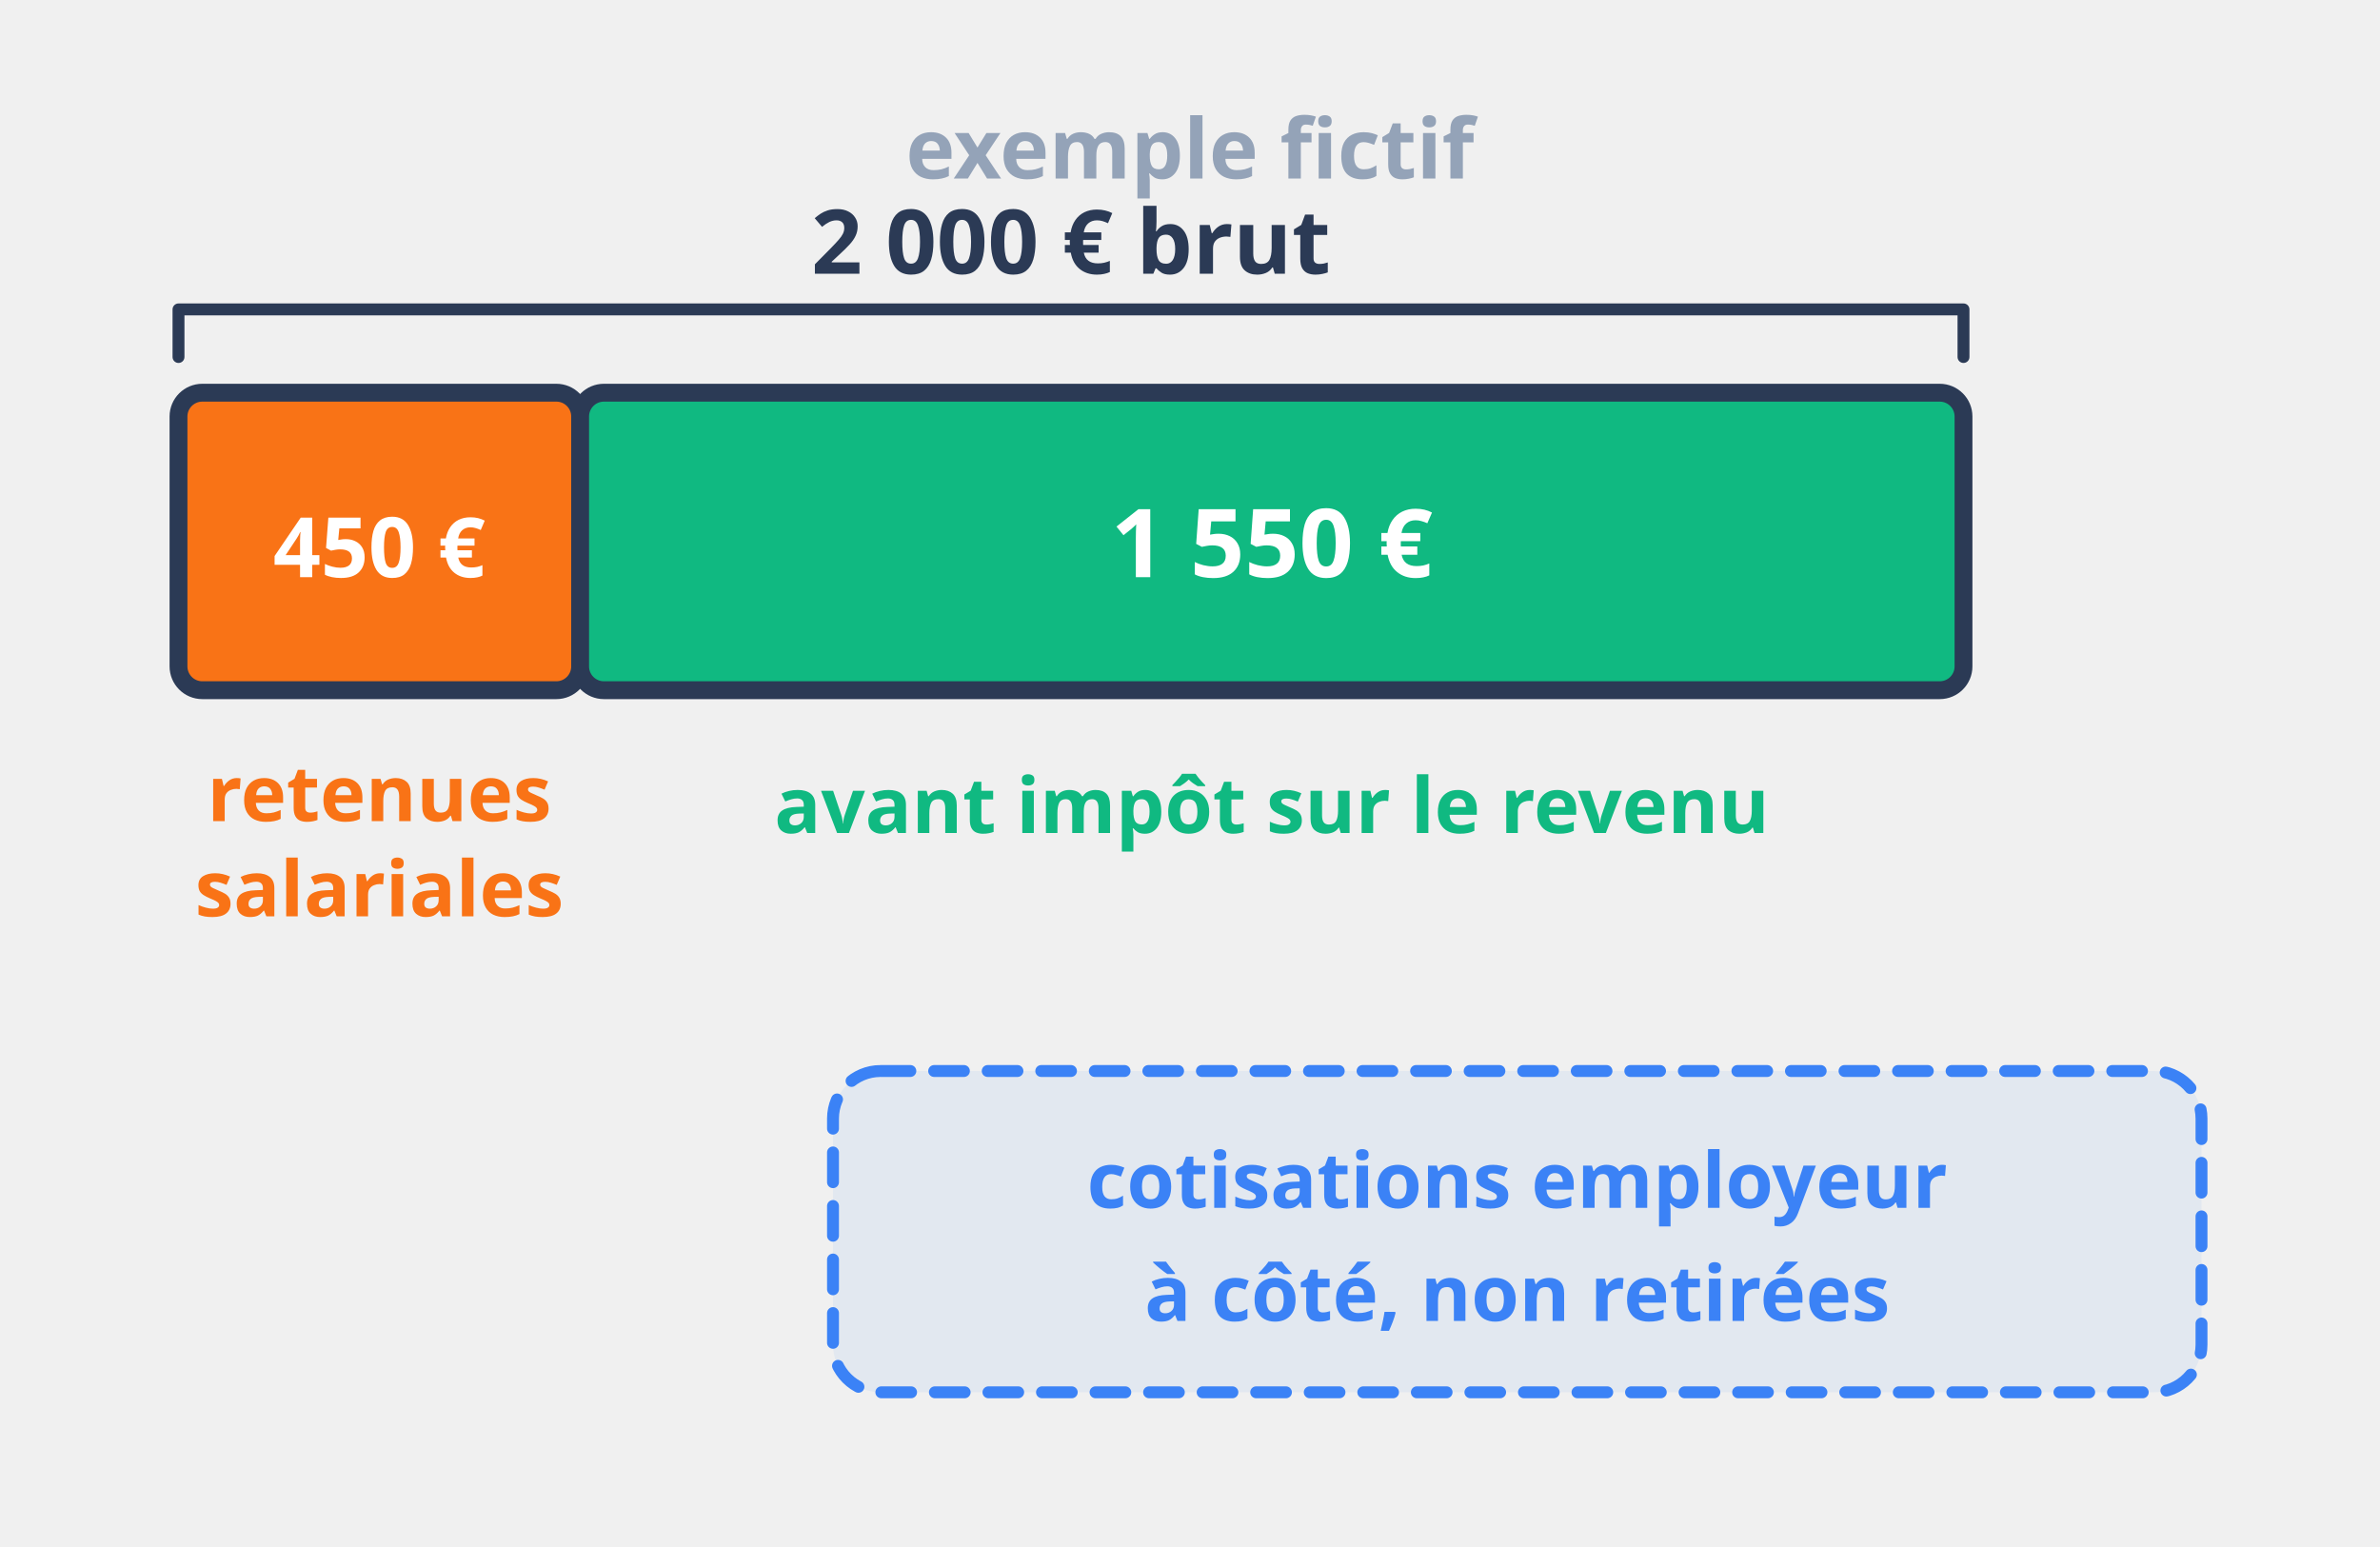
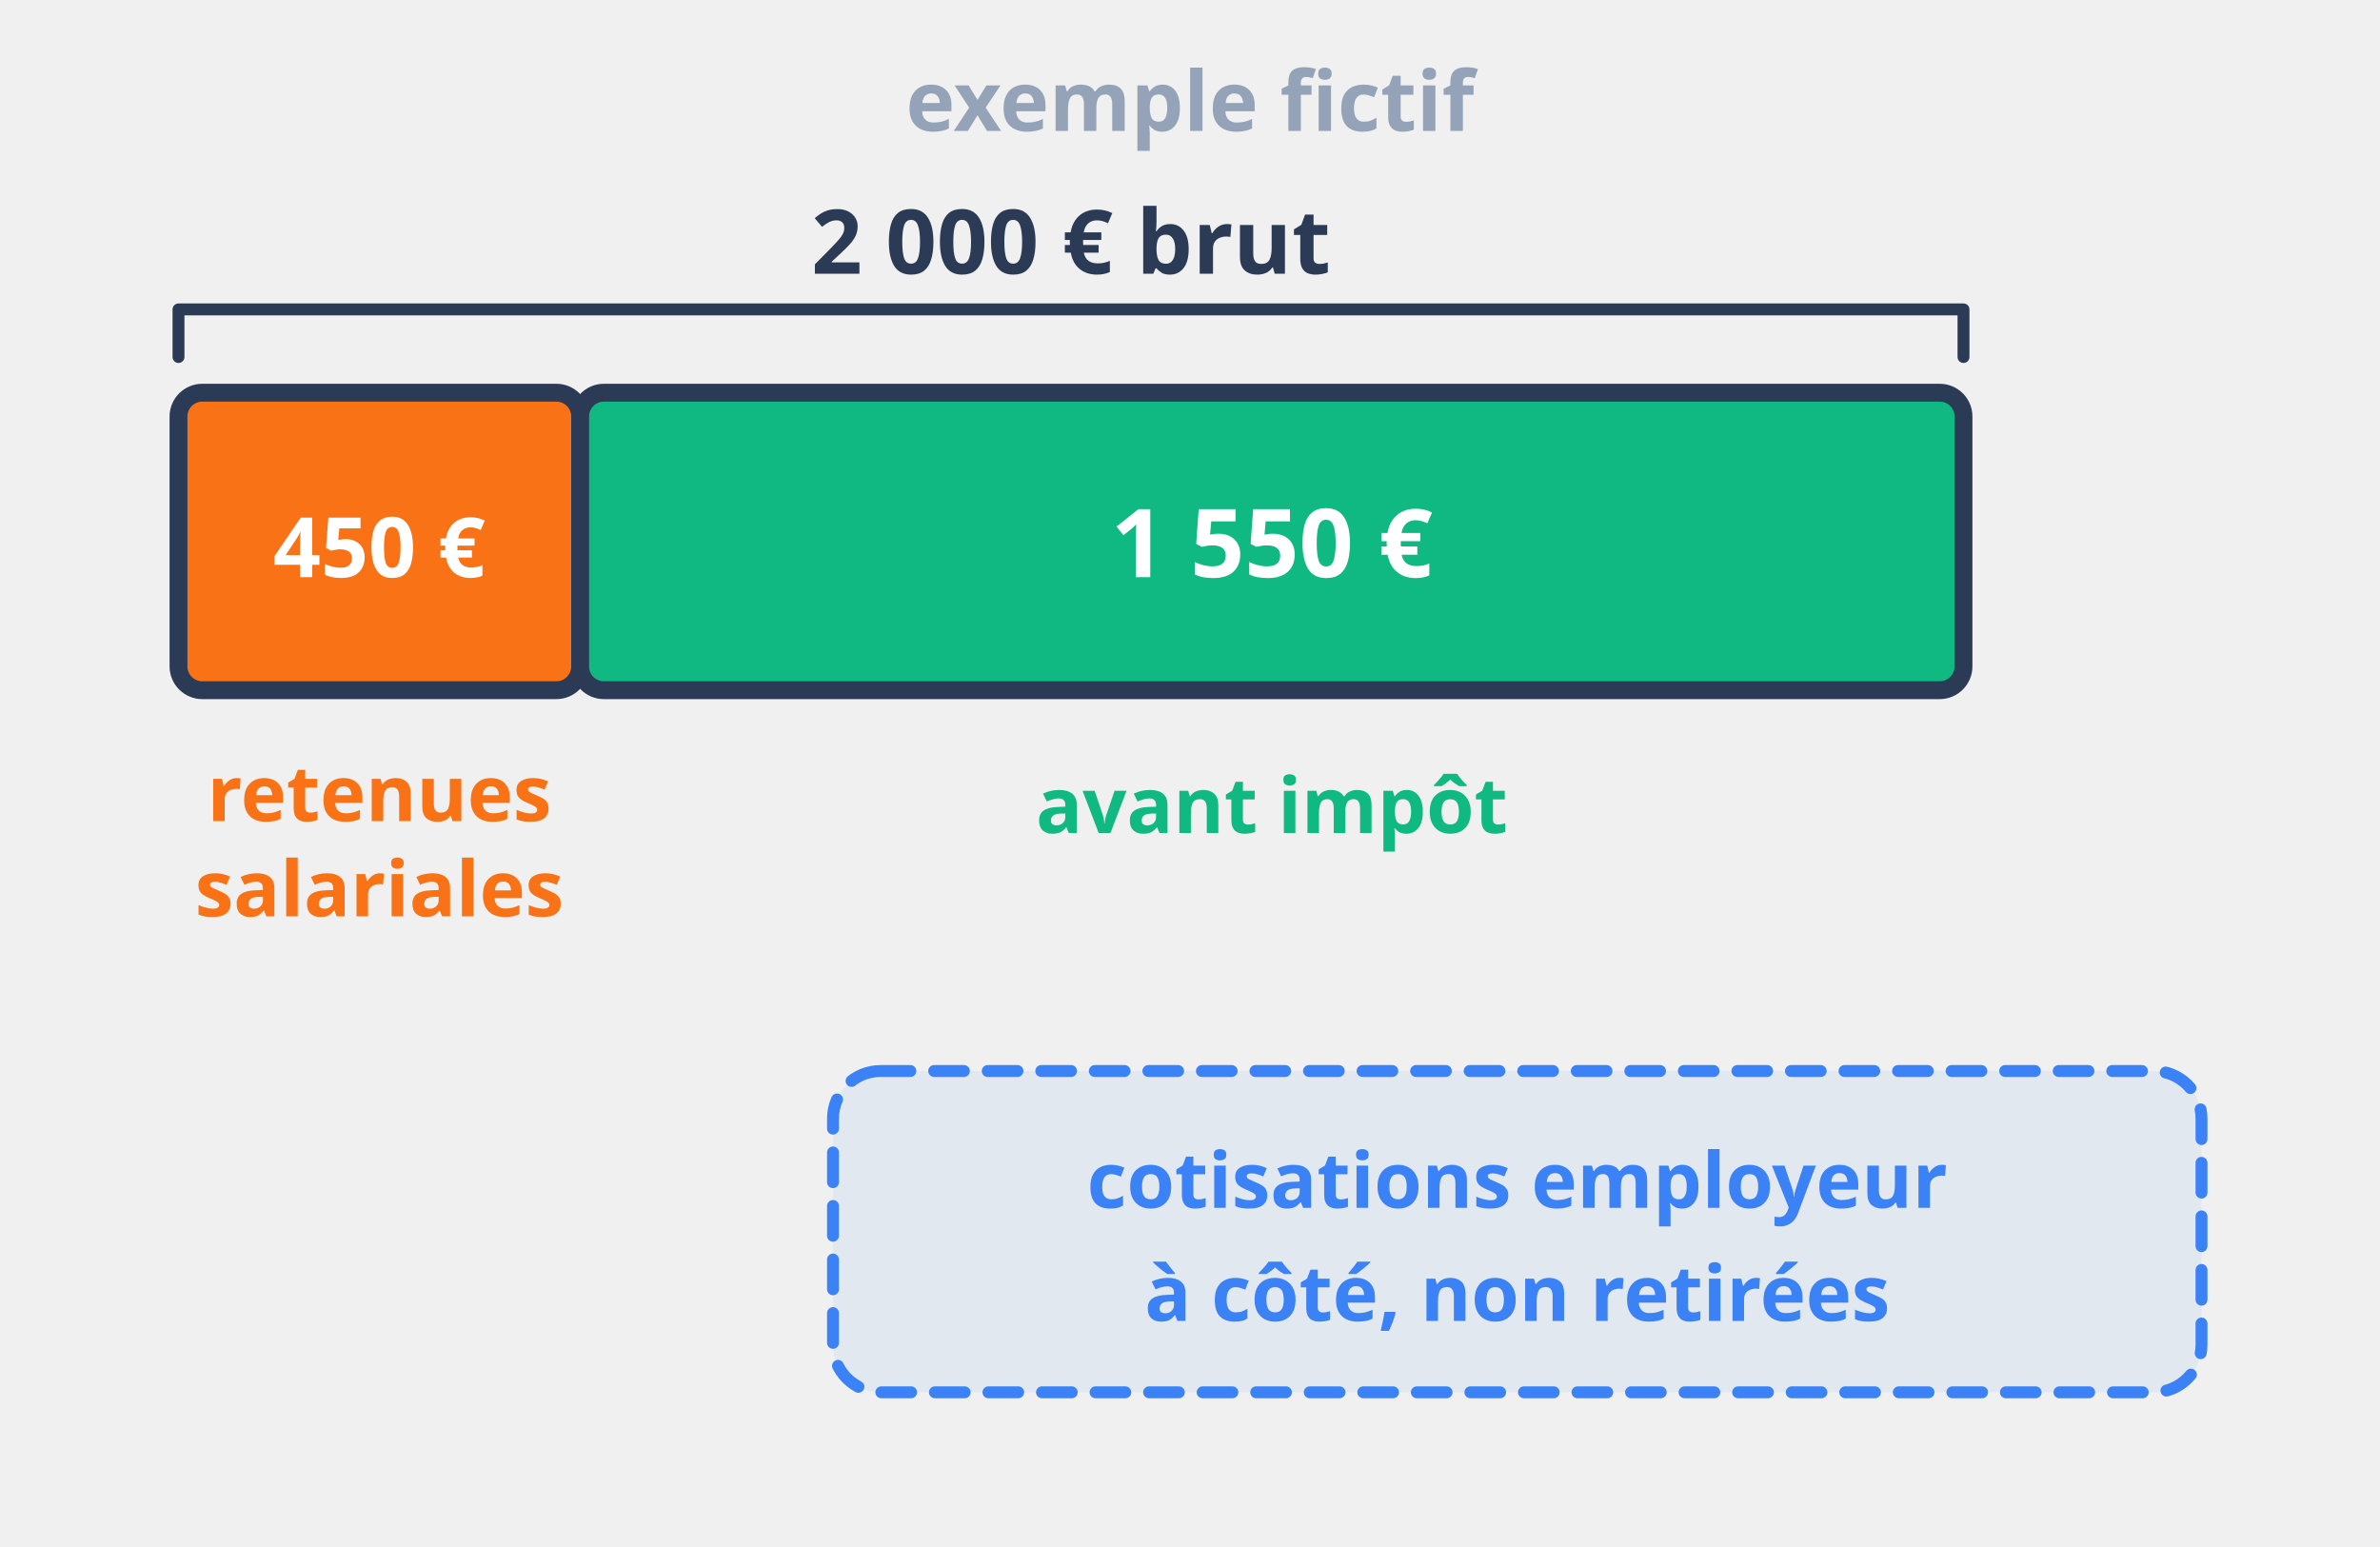
<svg xmlns="http://www.w3.org/2000/svg" viewBox="0 0 400 260" role="img">
  <style>@media (prefers-reduced-motion: reduce){*{animation:none!important}}</style>
  <g font-family="system-ui, sans-serif" font-weight="600" text-anchor="middle" stroke-linecap="round" stroke-linejoin="round">
-     <text x="200" y="30" font-size="14" fill="#94A3B8">exemple fictif</text>
+     <text x="200" y="22" font-size="14" fill="#94A3B8">exemple fictif</text>
    <path d="M30 60V52H330V60" stroke="#2B3A55" stroke-width="2" fill="none" />
    <text x="180" y="46" font-size="15" fill="#2B3A55">2 000 € brut</text>
    <rect x="30" y="66" width="67.5" height="50" rx="4" fill="#F97316" stroke="#2B3A55" stroke-width="3" />
    <rect x="97.5" y="66" width="232.5" height="50" rx="4" fill="#10B981" stroke="#2B3A55" stroke-width="3" />
    <text x="63.75" y="97" font-size="14" fill="#FFFFFF">450 €</text>
    <text x="213.75" y="97" font-size="16" fill="#FFFFFF">1 550 €</text>
    <text x="63.75" y="138" font-size="13" fill="#F97316">retenues</text>
    <text x="63.75" y="154" font-size="13" fill="#F97316">salariales</text>
-     <text x="213.75" y="140" font-size="13" fill="#10B981">avant impôt sur le revenu</text>
+     <text x="213.75" y="140" font-size="13" fill="#10B981">avant impôt</text>
    <rect x="140" y="180" width="230" height="54" rx="8" fill="#E2E8F0" stroke="#3B82F6" stroke-width="2" stroke-dasharray="5 4" />
    <text x="255" y="203" font-size="13" fill="#3B82F6">cotisations employeur</text>
    <text x="255" y="222" font-size="13" fill="#3B82F6">à côté, non retirées</text>
  </g>
</svg>
